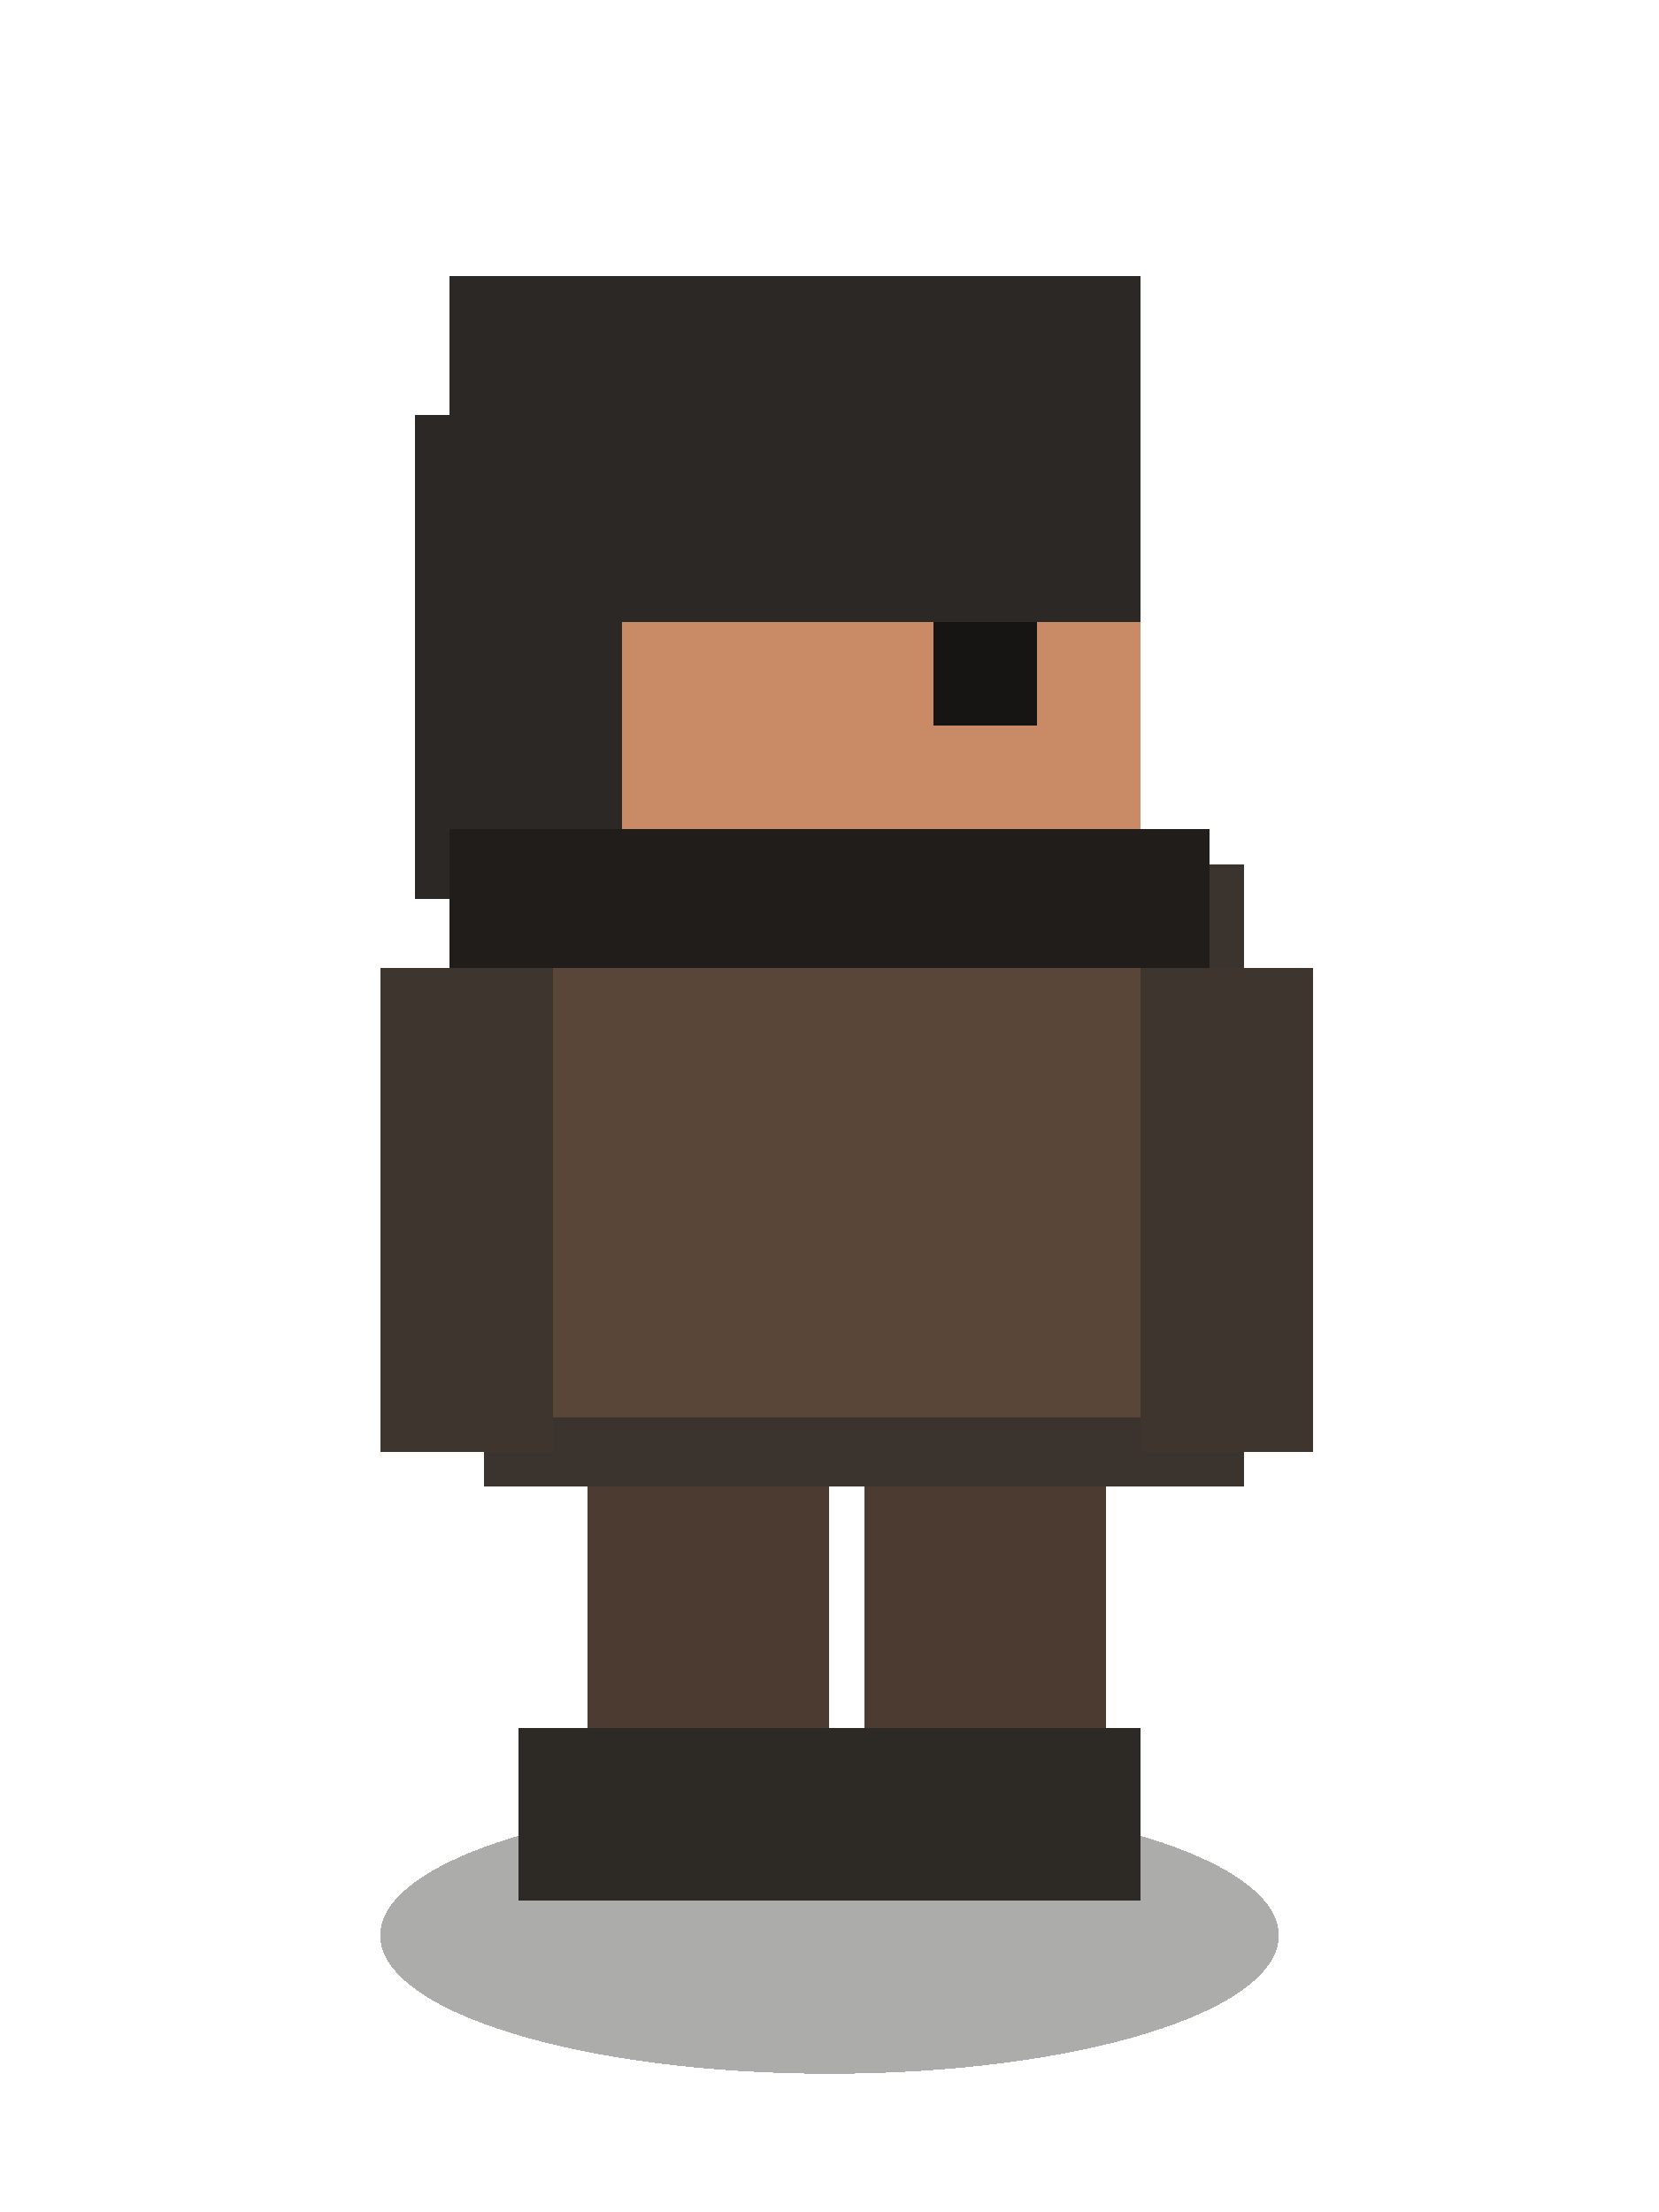
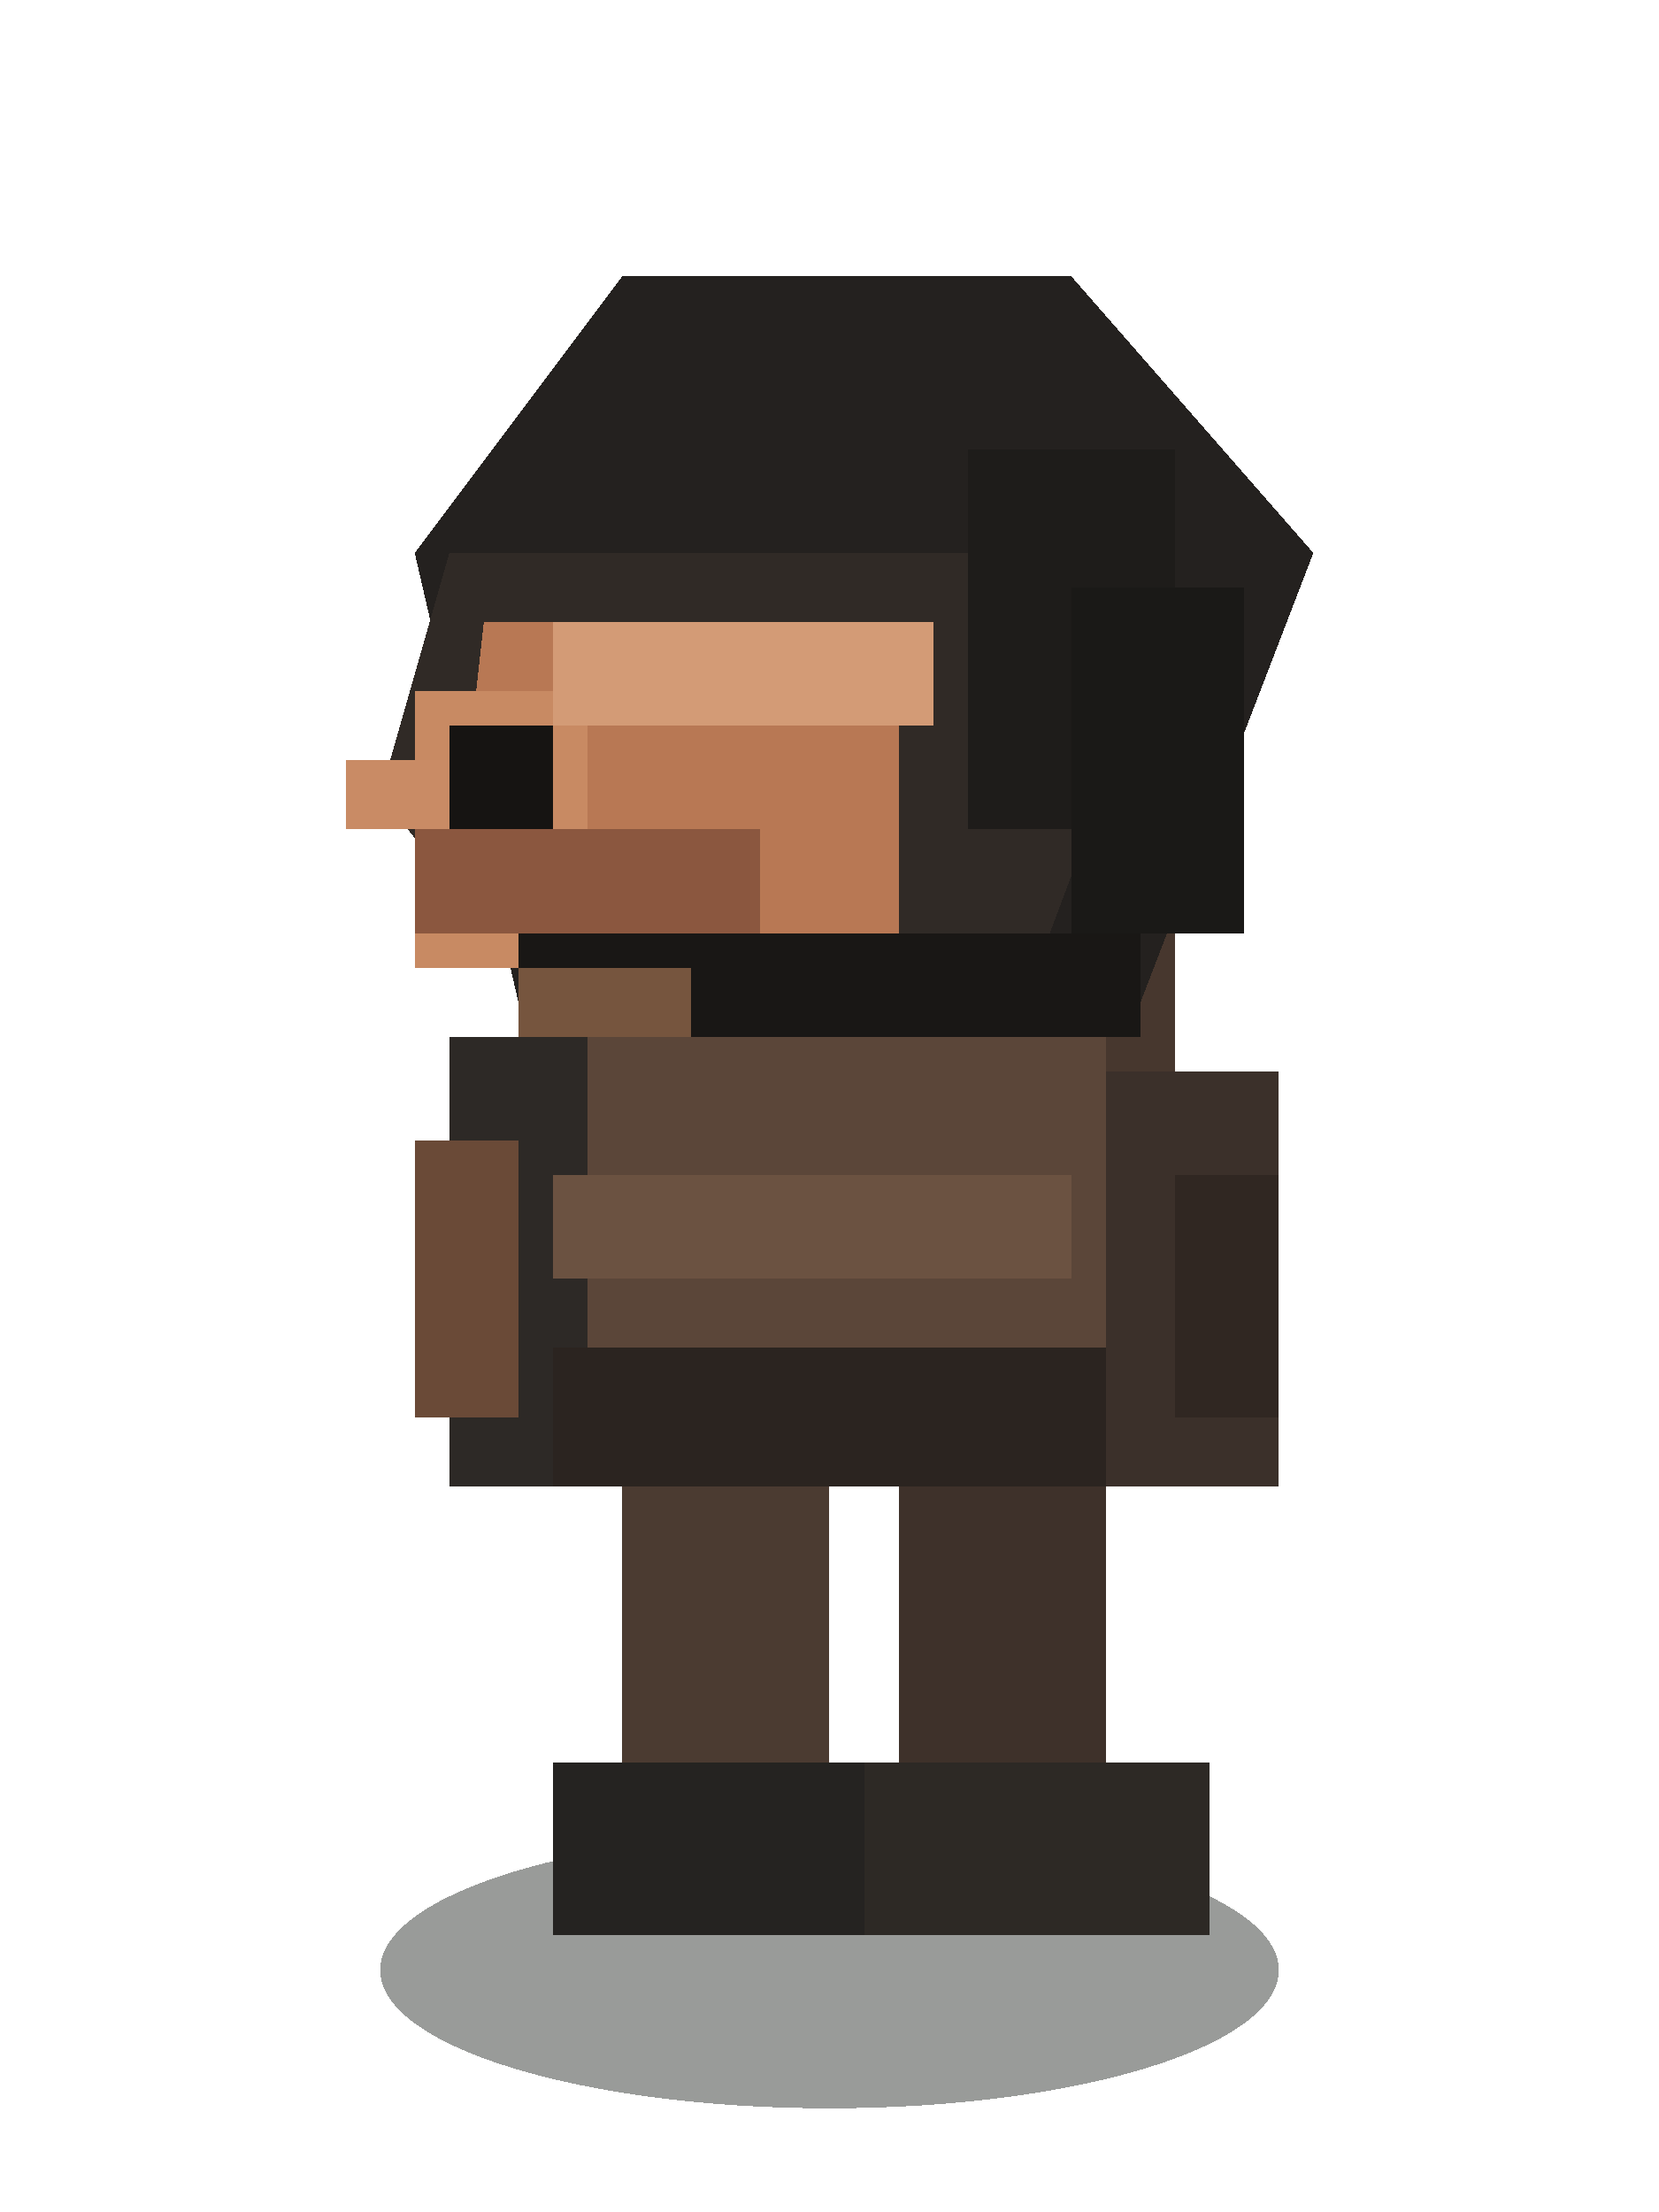
<svg xmlns="http://www.w3.org/2000/svg" width="48" height="64" viewBox="0 0 48 64" shape-rendering="crispEdges">
-   <ellipse cx="24" cy="56" rx="13" ry="4" fill="#10140d" opacity=".35" />
-   <rect x="17" y="38" width="7" height="15" fill="#4b3b31" />
-   <rect x="25" y="38" width="7" height="15" fill="#4b3b31" />
-   <rect x="15" y="50" width="10" height="5" fill="#2d2925" />
-   <rect x="24" y="50" width="9" height="5" fill="#2d2925" />
-   <rect x="14" y="25" width="22" height="18" fill="#3b332d" />
-   <rect x="16" y="27" width="18" height="14" fill="#5a4638" />
-   <rect x="11" y="28" width="5" height="14" fill="#3f352f" />
-   <rect x="33" y="28" width="5" height="14" fill="#3f352f" />
-   <rect x="15" y="12" width="18" height="16" fill="#c98b65" />
-   <rect x="13" y="8" width="20" height="10" fill="#2c2825" />
-   <rect x="12" y="12" width="6" height="14" fill="#2c2825" />
-   <rect x="27" y="18" width="3" height="3" fill="#171513" />
-   <rect x="13" y="24" width="22" height="4" fill="#211d1a" />
+   <rect width="48" height="64" fill="none" />
+   <ellipse cx="24" cy="57" rx="13" ry="4" fill="#0d100c" opacity=".42" />
+   <rect x="18" y="43" width="6" height="10" fill="#4b3b31" />
+   <rect x="26" y="42" width="6" height="11" fill="#3e312a" />
+   <rect x="16" y="51" width="9" height="5" fill="#252321" />
+   <rect x="25" y="51" width="10" height="5" fill="#2d2925" />
+   <path d="M15 27h19v16H13V31h2z" fill="#47372e" />
+   <rect x="16" y="29" width="16" height="12" fill="#5b4639" />
+   <rect x="13" y="30" width="4" height="13" fill="#2d2926" />
+   <rect x="32" y="31" width="5" height="12" fill="#3b302a" />
+   <rect x="16" y="34" width="15" height="3" fill="#6b5241" />
+   <rect x="16" y="39" width="16" height="4" fill="#2b2420" />
+   <path d="M12 16 18 8h13l7 8-5 13H15z" fill="#24211f" />
+   <path d="M13 16h16l4 4-3 8H15l-4-5z" fill="#302a26" />
+   <path d="M14 18h12v9H13z" fill="#b87854" />
+   <rect x="12" y="20" width="5" height="8" fill="#c88a63" />
+   <rect x="16" y="18" width="11" height="3" fill="#d39b76" />
+   <rect x="12" y="24" width="10" height="3" fill="#8b573f" />
+   <rect x="13" y="21" width="3" height="3" fill="#161412" />
+   <rect x="10" y="22" width="3" height="2" fill="#c98b65" />
+   <rect x="28" y="13" width="6" height="11" fill="#1e1c1a" />
+   <rect x="31" y="17" width="5" height="10" fill="#1a1917" />
+   <rect x="15" y="27" width="18" height="3" fill="#191715" />
+   <rect x="15" y="28" width="5" height="2" fill="#76553e" />
+   <rect x="12" y="33" width="3" height="8" fill="#6a4a37" />
+   <rect x="34" y="34" width="3" height="7" fill="#302722" />
</svg>
